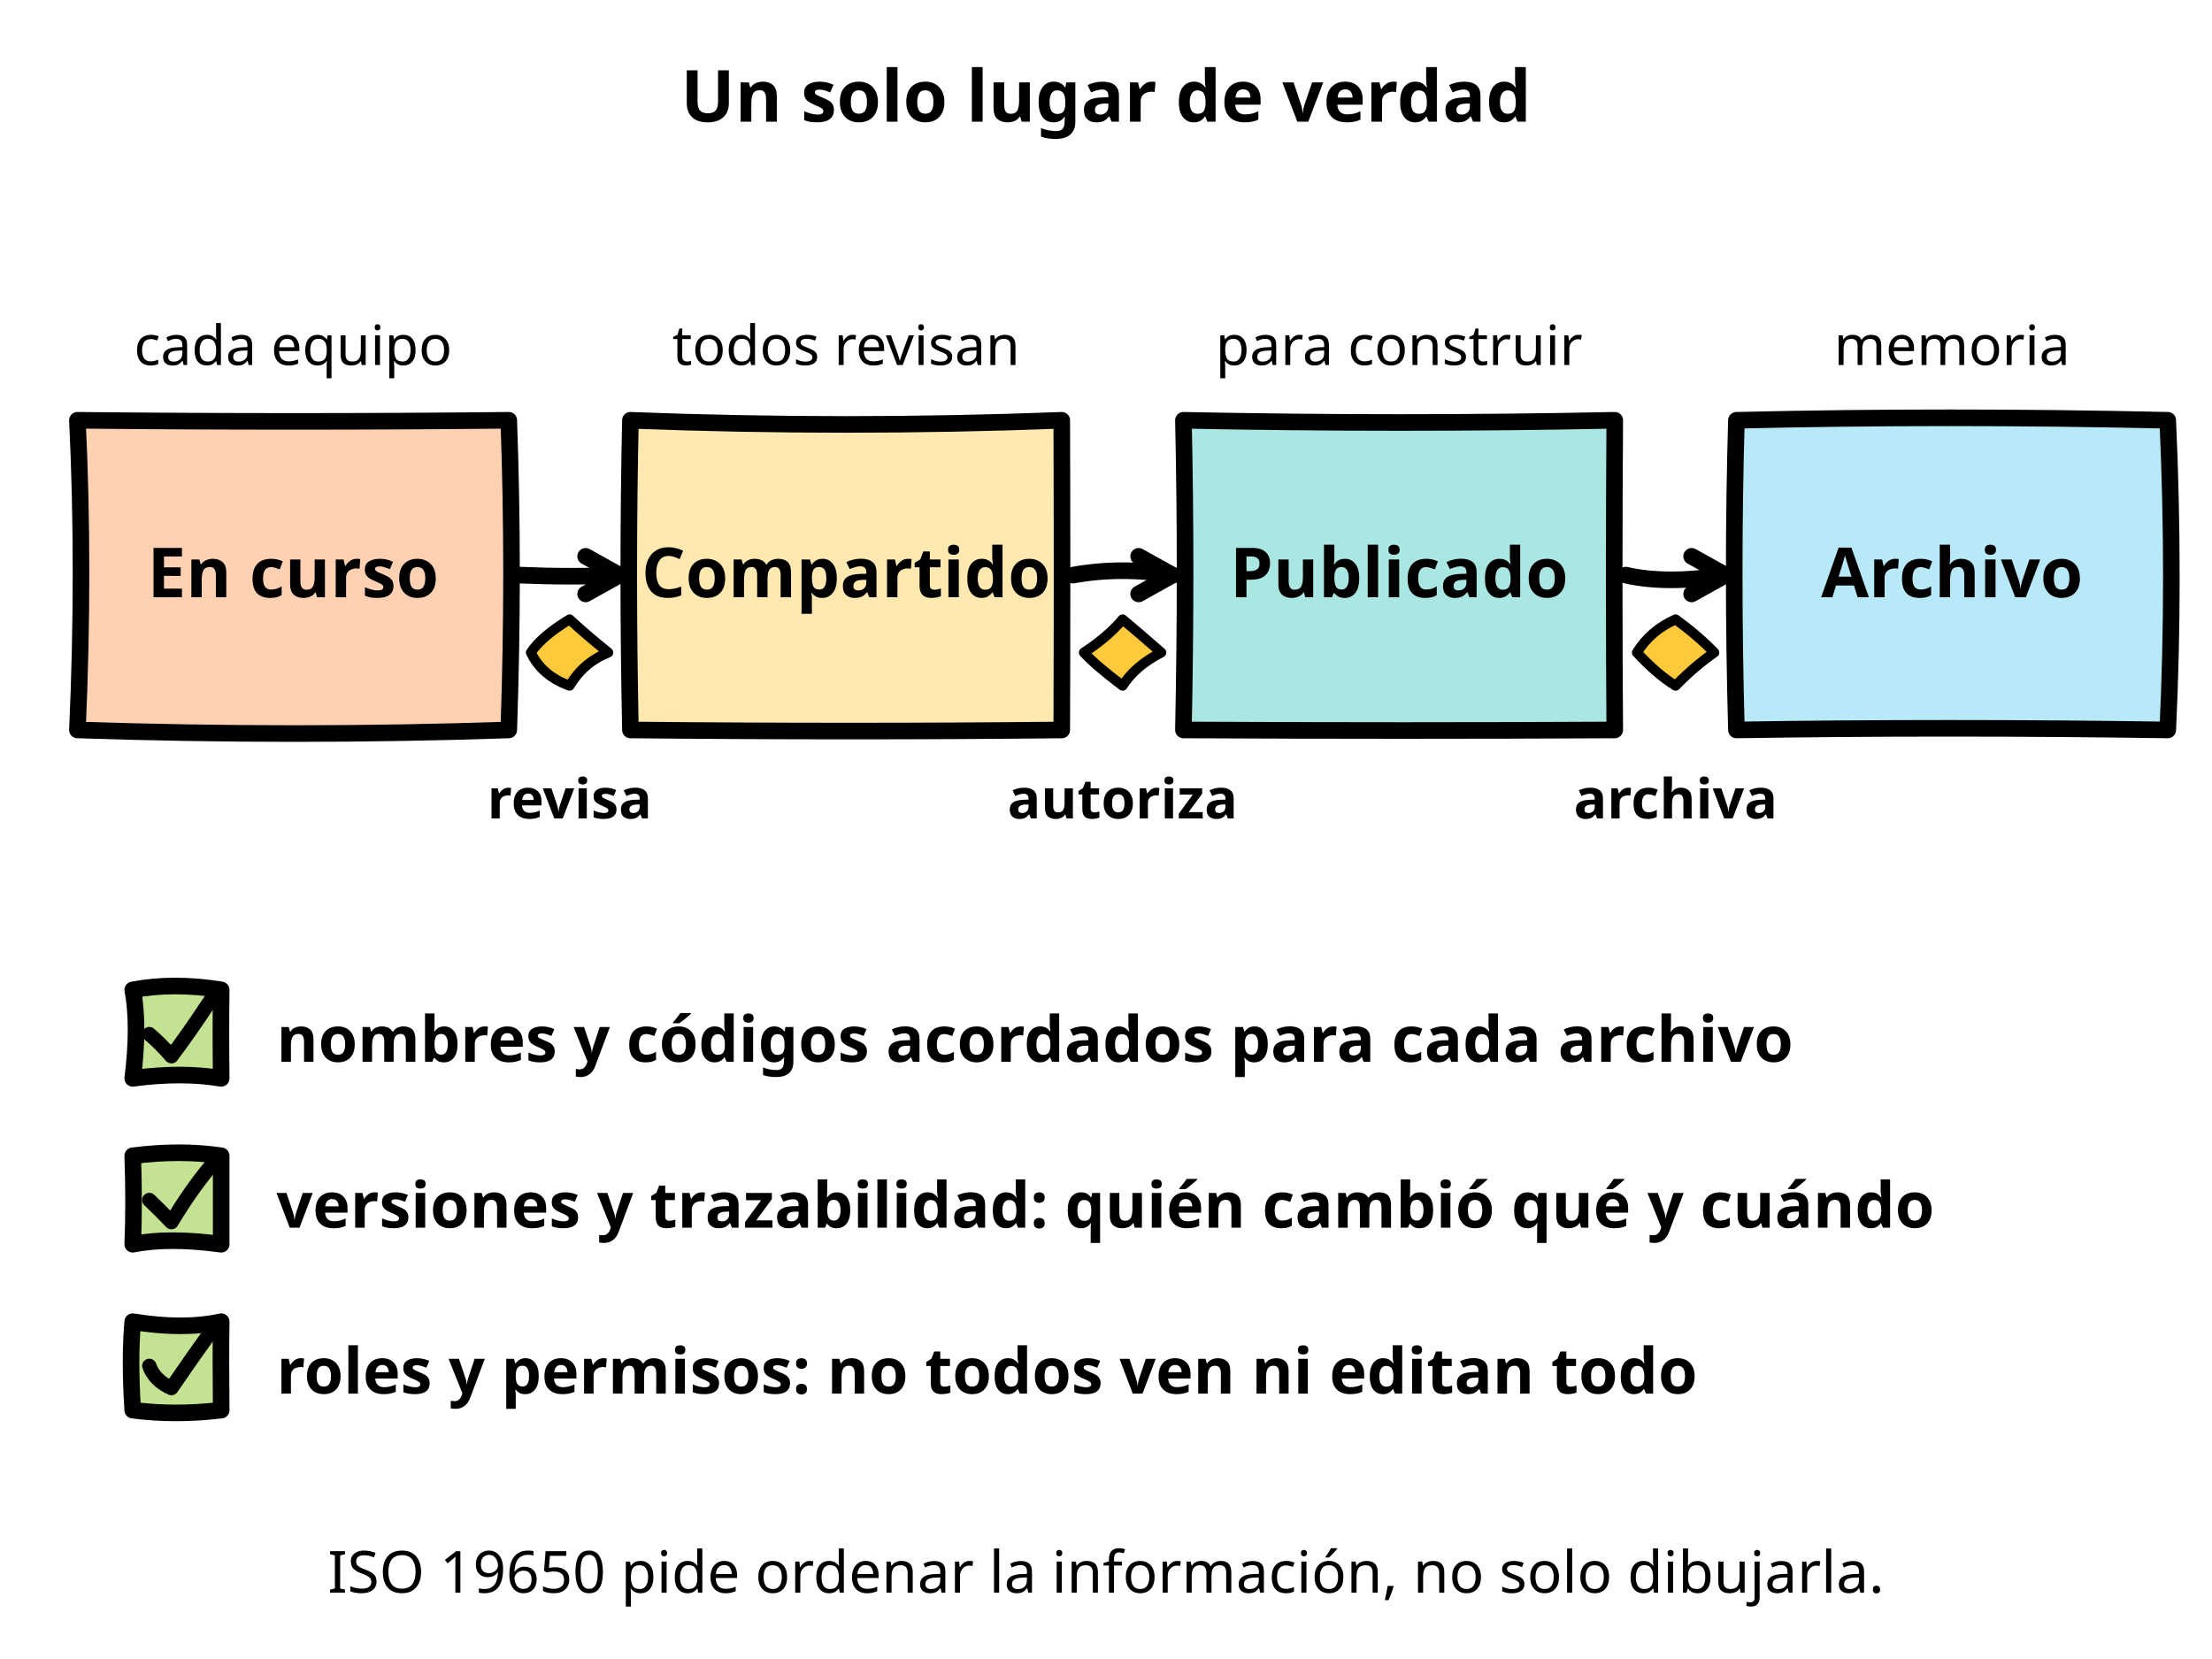
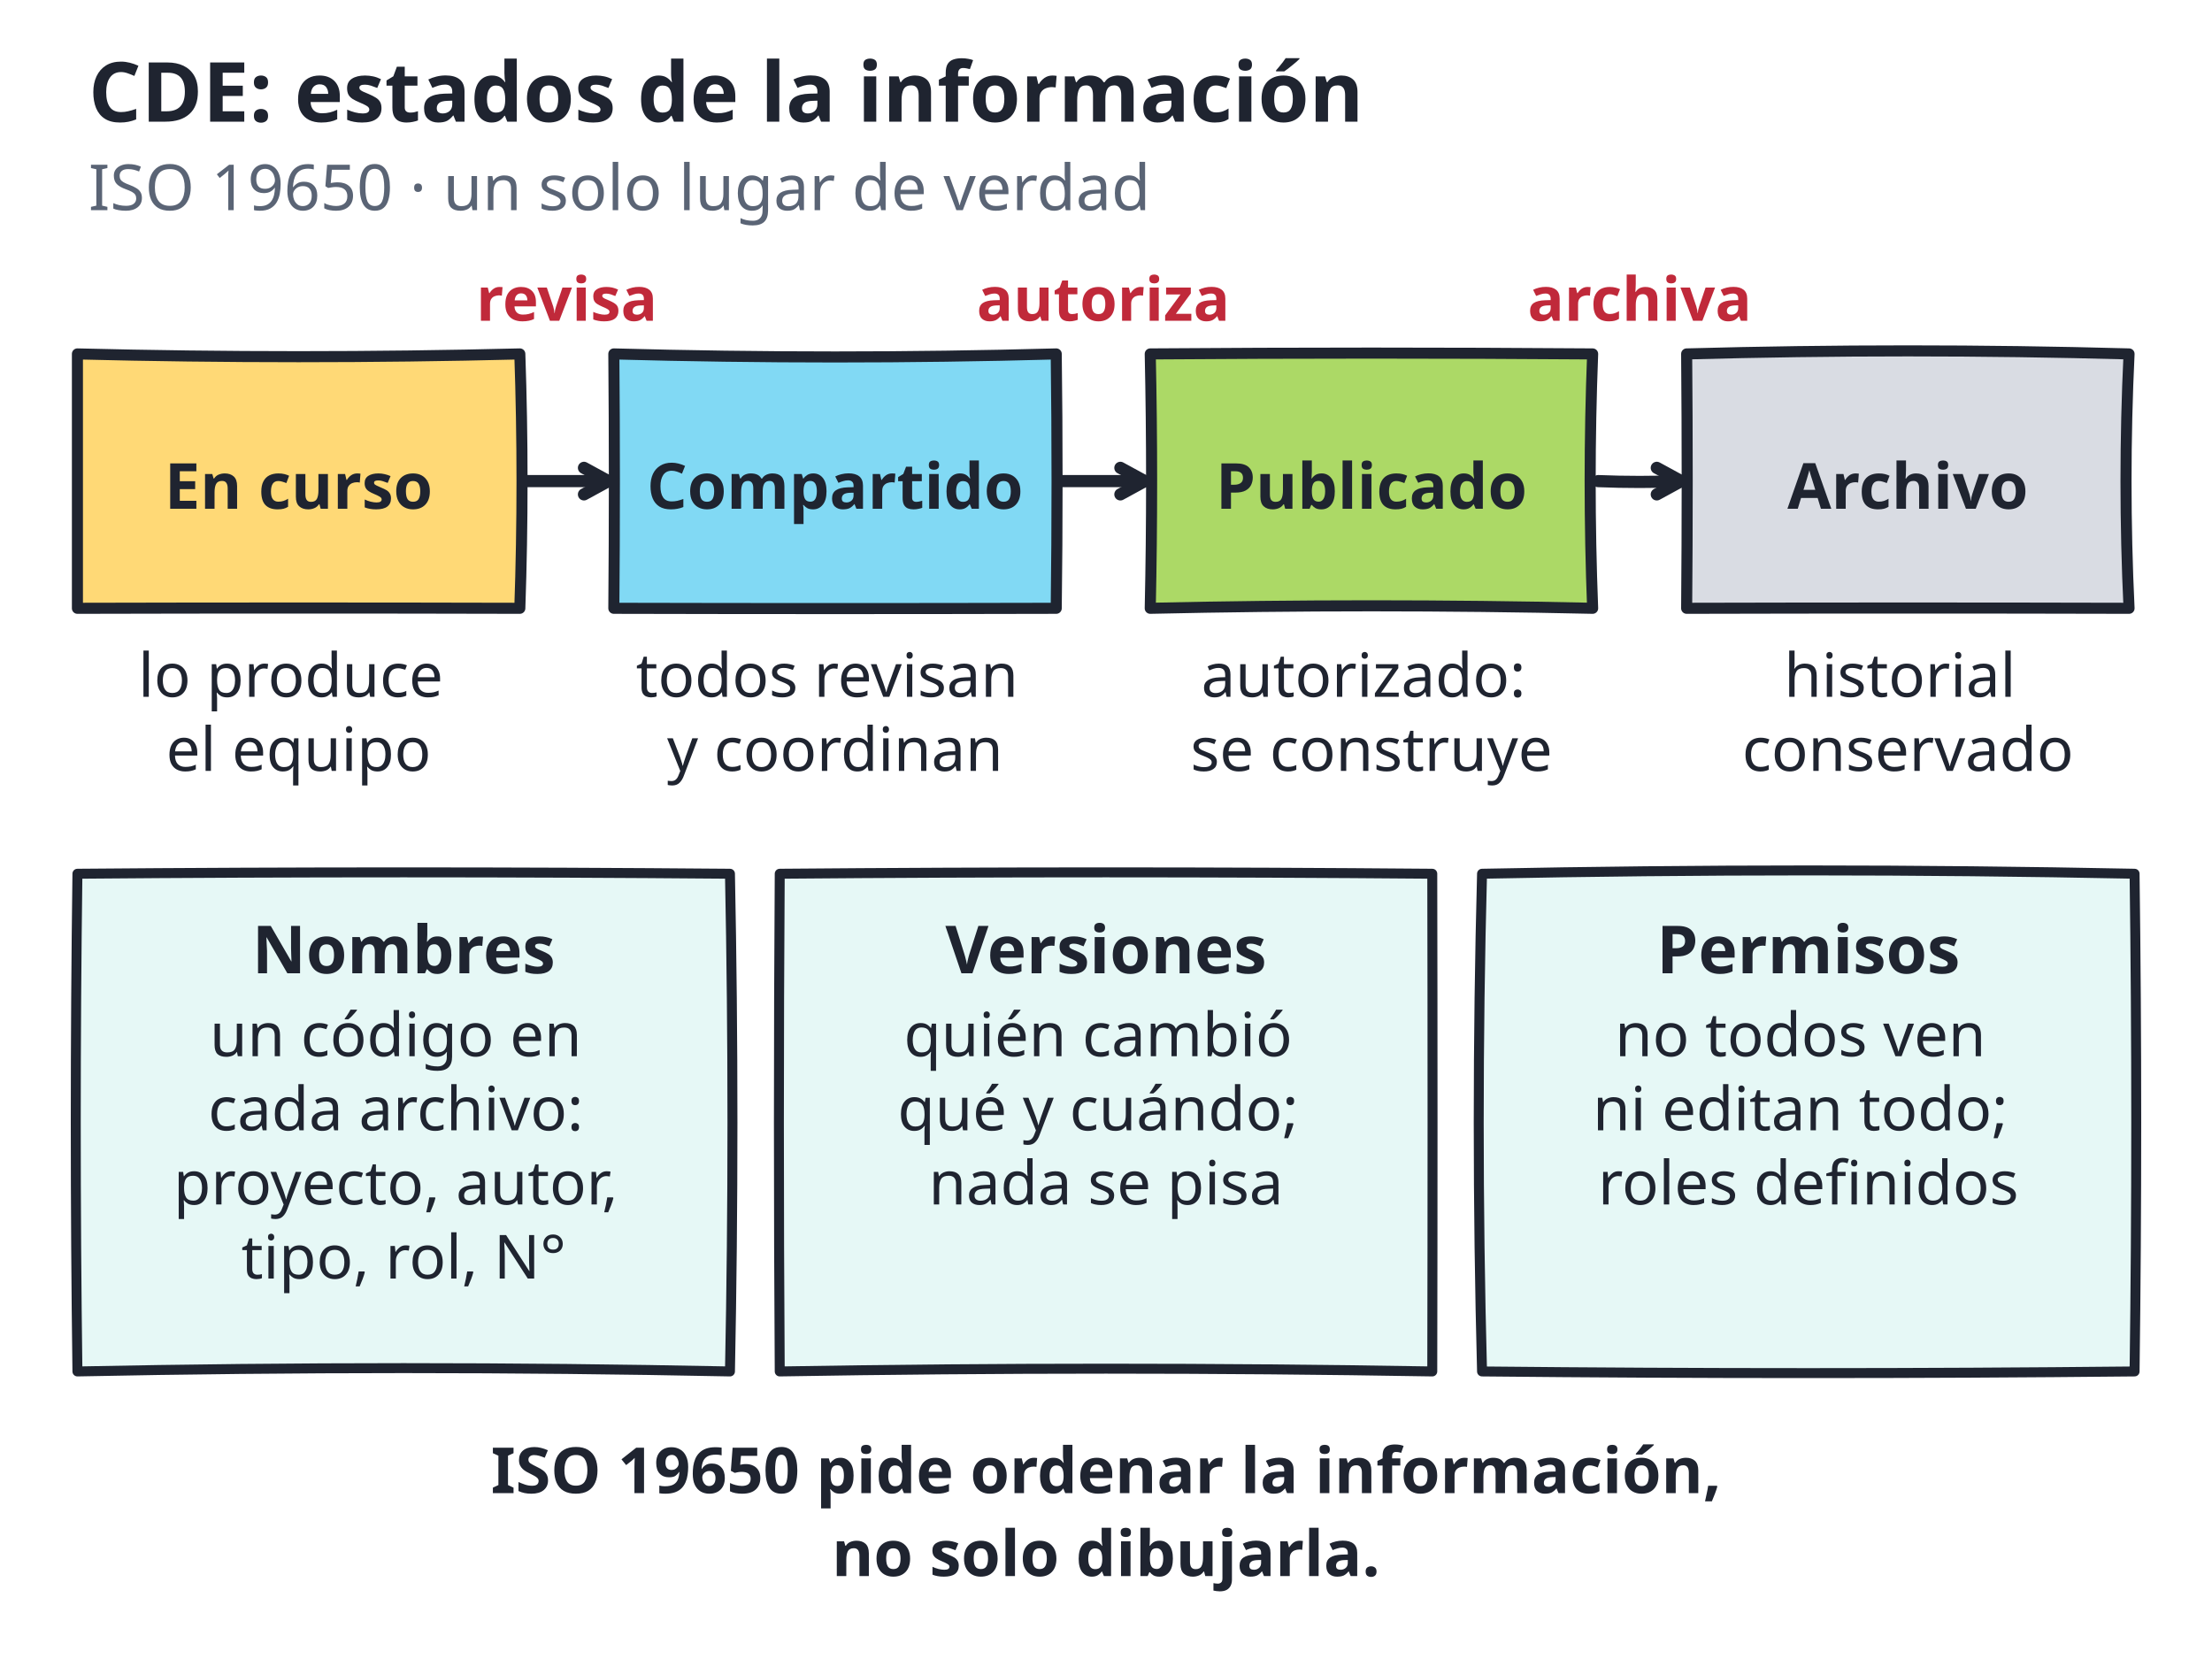
- <svg xmlns="http://www.w3.org/2000/svg" viewBox="0 0 400 300" role="img" aria-labelledby="t">
-   <g fill="none" stroke="currentColor" stroke-width="3" stroke-linecap="round" stroke-linejoin="round">
-     <path d="M14 76Q53.2 76.4 92 76Q93 103.3 92 132Q53.5 133.3 14 132Q15.3 103 14 76Z" fill="#FF8C42" fill-opacity="0.4" />
-     <path d="M94 104Q103.5 104.4 112 104" />
-     <path d="M112 104L105.9 107.4" />
-     <path d="M112 104L105.9 100.6" />
-     <path d="M114 76Q153 77.5 192 76Q192.1 103.8 192 132Q154.4 132.4 114 132Q113.4 103.4 114 76Z" fill="#FFC93C" fill-opacity="0.4" />
-     <path d="M194 104Q203 102.4 212 104" />
-     <path d="M212 104L205.9 107.4" />
-     <path d="M212 104L205.9 100.6" />
-     <path d="M214 76Q253.3 76.8 292 76Q291.8 105.1 292 132Q254.4 132.2 214 132Q214.6 102.8 214 76Z" fill="#2EC4B6" fill-opacity="0.4" />
-     <path d="M294 104Q301.4 105.7 312 104" />
-     <path d="M312 104L305.9 107.4" />
-     <path d="M312 104L305.9 100.6" />
-     <path d="M314 76Q352.3 75.1 392 76Q393.3 104.8 392 132Q351.8 131.4 314 132Q313.2 103.3 314 76Z" fill="#4CC9F0" fill-opacity="0.4" />
-     <path d="M96 118Q97.9 115.1 103 112Q105.9 114.7 110 118Q105.5 119.8 103 124Q98 122.2 96 118Z" fill="#FFC93C" stroke-width="1.8" />
-     <path d="M196 118Q200.3 115.2 203 112Q205.3 113.9 210 118Q205.3 120.4 203 124Q198.1 120.3 196 118Z" fill="#FFC93C" stroke-width="1.8" />
-     <path d="M296 118Q298.5 114 303 112Q307 114.9 310 118Q306.4 120.5 303 124Q299.6 121.9 296 118Z" fill="#FFC93C" stroke-width="1.8" />
-     <path d="M24 179Q31.4 177.6 40 179Q39.9 186.6 40 195Q32.9 193.8 24 195Q25.2 185.4 24 179Z" fill="#8AC926" fill-opacity="0.5" />
-     <path d="M27 187Q29.1 188.8 31 191Q33.9 187.2 38 181" stroke-width="2.6" />
-     <path d="M24 209Q32.6 207.9 40 209Q40 217.4 40 225Q30.5 223.7 24 225Q24.3 217.7 24 209Z" fill="#8AC926" fill-opacity="0.5" />
-     <path d="M27 217Q28.9 218.8 31 221Q34.5 215.2 38 211" stroke-width="2.6" />
-     <path d="M24 239Q33.2 240.5 40 239Q39.9 245.5 40 255Q31.7 256 24 255Q23.4 245.7 24 239Z" fill="#8AC926" fill-opacity="0.5" />
-     <path d="M27 247Q28 249.7 31 251Q34.9 245.3 38 241" stroke-width="2.6" />
+ <svg xmlns="http://www.w3.org/2000/svg" viewBox="0 0 400 300" role="img" aria-labelledby="t d">
+   <g stroke-linecap="round" stroke-linejoin="round">
+     <path d="M14 64Q54 65 94 64Q94.8 87 94 110Q54 109.9 14 110Q14 87 14 64Z" fill="#FFC93C" fill-opacity="0.7" stroke="#1F2430" stroke-width="2" />
+     <path d="M111 64Q151 65.1 191 64Q191.3 87 191 110Q151 110.1 111 110Q111.2 87 111 64Z" fill="#4CC9F0" fill-opacity="0.7" stroke="#1F2430" stroke-width="2" />
+     <path d="M208 64Q248 63.7 288 64Q287.1 87 288 110Q248 109.1 208 110Q208.5 87 208 64Z" fill="#8AC926" fill-opacity="0.7" stroke="#1F2430" stroke-width="2" />
+     <path d="M305 64Q345 62.9 385 64Q383.9 87 385 110Q345 109.9 305 110Q305.2 87 305 64Z" fill="#C9CED8" fill-opacity="0.7" stroke="#1F2430" stroke-width="2" />
+     <path d="M95 87Q102.5 87 110 87" fill="none" stroke="#1F2430" stroke-width="2.2" />
+     <path d="M105.6 89.4L110 87L105.6 84.6" fill="none" stroke="#1F2430" stroke-width="2.2" />
+     <path d="M192 87Q199.5 87 207 87" fill="none" stroke="#1F2430" stroke-width="2.2" />
+     <path d="M202.6 89.4L207 87L202.6 84.6" fill="none" stroke="#1F2430" stroke-width="2.2" />
+     <path d="M289 87Q296.5 87.3 304 87" fill="none" stroke="#1F2430" stroke-width="2.2" />
+     <path d="M299.6 89.4L304 87L299.6 84.6" fill="none" stroke="#1F2430" stroke-width="2.2" />
+     <path d="M14 158Q73 157.5 132 158Q132.9 203 132 248Q73 246.8 14 248Q13.4 203 14 158Z" fill="#2EC4B6" fill-opacity="0.12" stroke="#1F2430" stroke-width="1.8" />
+     <path d="M141 158Q200 157.5 259 158Q259.1 203 259 248Q200 247 141 248Q140.7 203 141 158Z" fill="#2EC4B6" fill-opacity="0.12" stroke="#1F2430" stroke-width="1.8" />
+     <path d="M268 158Q327 156.8 386 158Q386.6 203 386 248Q327 248.6 268 248Q266.8 203 268 158Z" fill="#2EC4B6" fill-opacity="0.12" stroke="#1F2430" stroke-width="1.8" />
  </g>
-   <g fill="currentColor" stroke="none" font-family="Archivo, system-ui, sans-serif">
-     <text x="200" y="22" font-size="13" font-weight="700" text-anchor="middle">Un solo lugar de verdad</text>
-     <text x="53" y="108" font-size="12.5" font-weight="700" text-anchor="middle">En curso</text>
-     <text x="53" y="66" font-size="10" font-weight="400" text-anchor="middle">cada equipo</text>
-     <text x="153" y="108" font-size="12.5" font-weight="700" text-anchor="middle">Compartido</text>
-     <text x="153" y="66" font-size="10" font-weight="400" text-anchor="middle">todos revisan</text>
-     <text x="253" y="108" font-size="12.5" font-weight="700" text-anchor="middle">Publicado</text>
-     <text x="253" y="66" font-size="10" font-weight="400" text-anchor="middle">para construir</text>
-     <text x="353" y="108" font-size="12.5" font-weight="700" text-anchor="middle">Archivo</text>
-     <text x="353" y="66" font-size="10" font-weight="400" text-anchor="middle">memoria</text>
-     <text x="103" y="148" font-size="10" font-weight="600" text-anchor="middle">revisa</text>
-     <text x="203" y="148" font-size="10" font-weight="600" text-anchor="middle">autoriza</text>
-     <text x="303" y="148" font-size="10" font-weight="600" text-anchor="middle">archiva</text>
-     <text x="50" y="192" font-size="11.5" font-weight="600">nombres y códigos acordados para cada archivo</text>
-     <text x="50" y="222" font-size="11.5" font-weight="600">versiones y trazabilidad: quién cambió qué y cuándo</text>
-     <text x="50" y="252" font-size="11.5" font-weight="600">roles y permisos: no todos ven ni editan todo</text>
-     <text x="200" y="288" font-size="10.5" font-weight="400" text-anchor="middle">ISO 19650 pide ordenar la información, no solo dibujarla.</text>
+   <g stroke="none" fill="#1F2430" font-family="Archivo, 'Segoe UI', system-ui, sans-serif">
+     <text x="16" y="22" font-size="15" font-weight="700">CDE: estados de la información</text>
+     <text x="16" y="38" font-size="11.5" fill="#5A6475">ISO 19650 · un solo lugar de verdad</text>
+     <text x="54" y="92" font-size="11.5" font-weight="700" text-anchor="middle">En curso</text>
+     <text x="54" y="126" font-size="11" text-anchor="middle">
+       <tspan x="54">lo produce</tspan>
+       <tspan x="54" dy="13.4">el equipo</tspan>
+     </text>
+     <text x="151" y="92" font-size="11.5" font-weight="700" text-anchor="middle">Compartido</text>
+     <text x="151" y="126" font-size="11" text-anchor="middle">
+       <tspan x="151">todos revisan</tspan>
+       <tspan x="151" dy="13.4">y coordinan</tspan>
+     </text>
+     <text x="248" y="92" font-size="11.5" font-weight="700" text-anchor="middle">Publicado</text>
+     <text x="248" y="126" font-size="11" text-anchor="middle">
+       <tspan x="248">autorizado:</tspan>
+       <tspan x="248" dy="13.4">se construye</tspan>
+     </text>
+     <text x="345" y="92" font-size="11.5" font-weight="700" text-anchor="middle">Archivo</text>
+     <text x="345" y="126" font-size="11" text-anchor="middle">
+       <tspan x="345">historial</tspan>
+       <tspan x="345" dy="13.4">conservado</tspan>
+     </text>
+     <text x="102.5" y="58" font-size="11" font-weight="600" text-anchor="middle" fill="#C0293A">revisa</text>
+     <text x="199.5" y="58" font-size="11" font-weight="600" text-anchor="middle" fill="#C0293A">autoriza</text>
+     <text x="296.5" y="58" font-size="11" font-weight="600" text-anchor="middle" fill="#C0293A">archiva</text>
+     <text x="73" y="176" font-size="12" font-weight="700" text-anchor="middle">Nombres</text>
+     <text x="73" y="191" font-size="11" text-anchor="middle">
+       <tspan x="73">un código en</tspan>
+       <tspan x="73" dy="13.4">cada archivo:</tspan>
+       <tspan x="73" dy="13.4">proyecto, autor,</tspan>
+       <tspan x="73" dy="13.4">tipo, rol, N°</tspan>
+     </text>
+     <text x="200" y="176" font-size="12" font-weight="700" text-anchor="middle">Versiones</text>
+     <text x="200" y="191" font-size="11" text-anchor="middle">
+       <tspan x="200">quién cambió</tspan>
+       <tspan x="200" dy="13.4">qué y cuándo;</tspan>
+       <tspan x="200" dy="13.4">nada se pisa</tspan>
+     </text>
+     <text x="327" y="176" font-size="12" font-weight="700" text-anchor="middle">Permisos</text>
+     <text x="327" y="191" font-size="11" text-anchor="middle">
+       <tspan x="327">no todos ven</tspan>
+       <tspan x="327" dy="13.4">ni editan todo;</tspan>
+       <tspan x="327" dy="13.4">roles definidos</tspan>
+     </text>
+     <text x="200" y="270" font-size="11.5" font-weight="700" text-anchor="middle">ISO 19650 pide ordenar la información,</text>
+     <text x="200" y="285" font-size="11.5" font-weight="700" text-anchor="middle">no solo dibujarla.</text>
  </g>
</svg>
